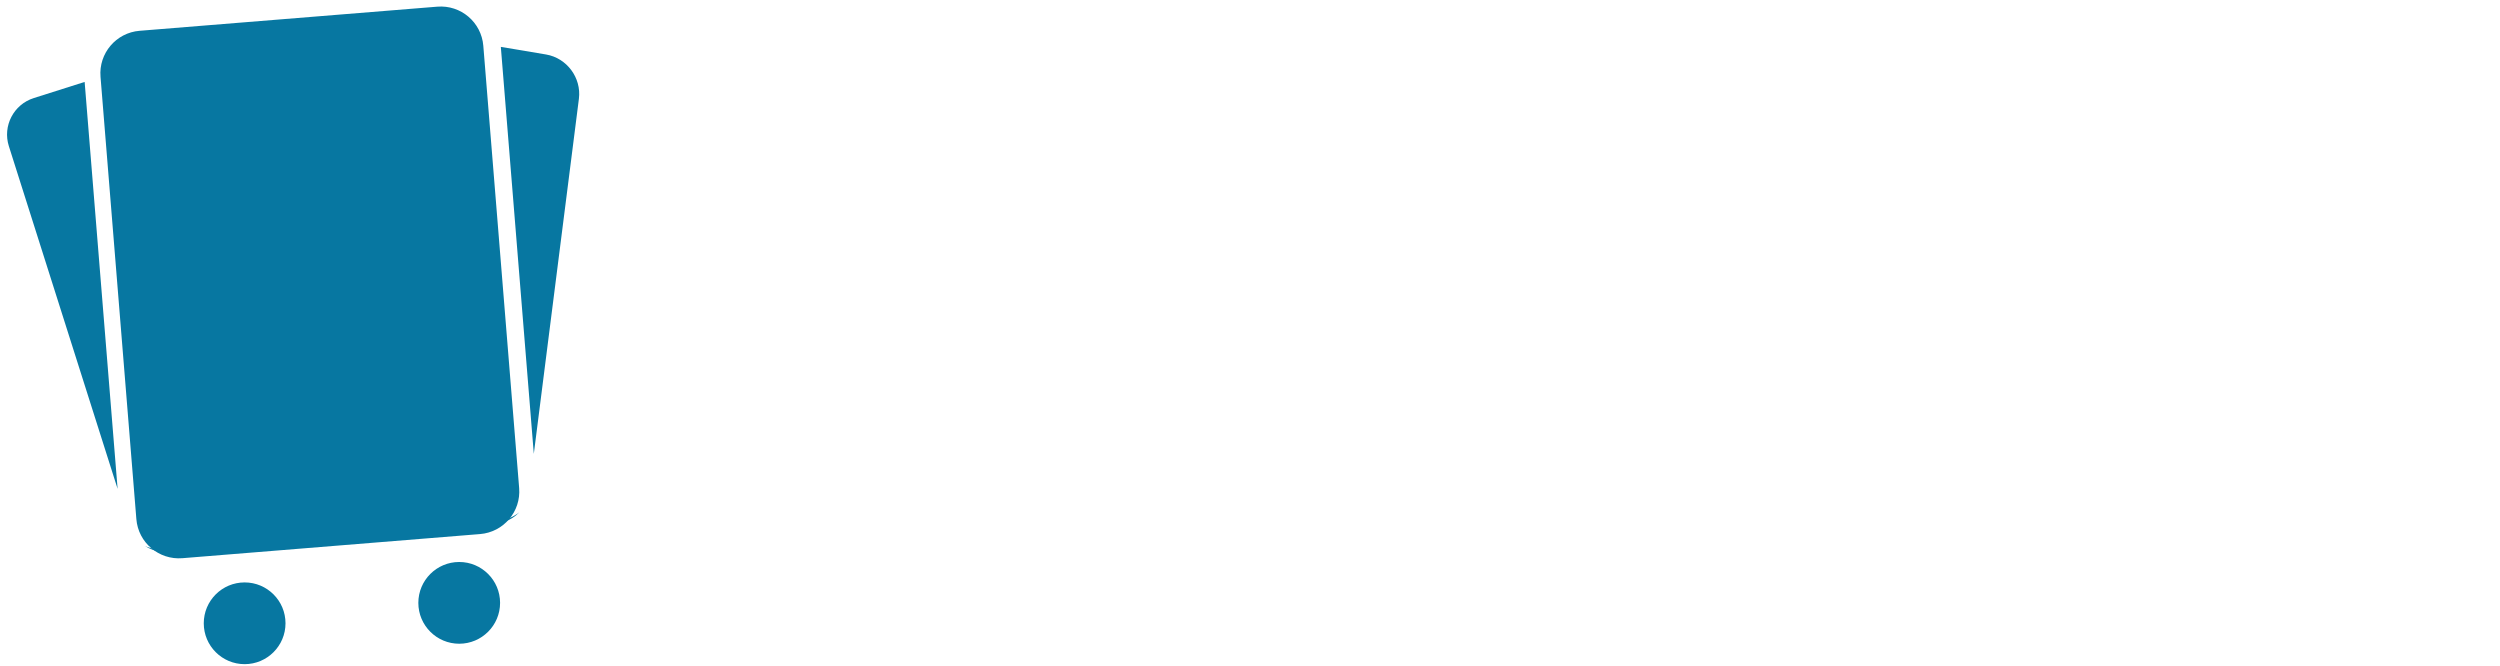
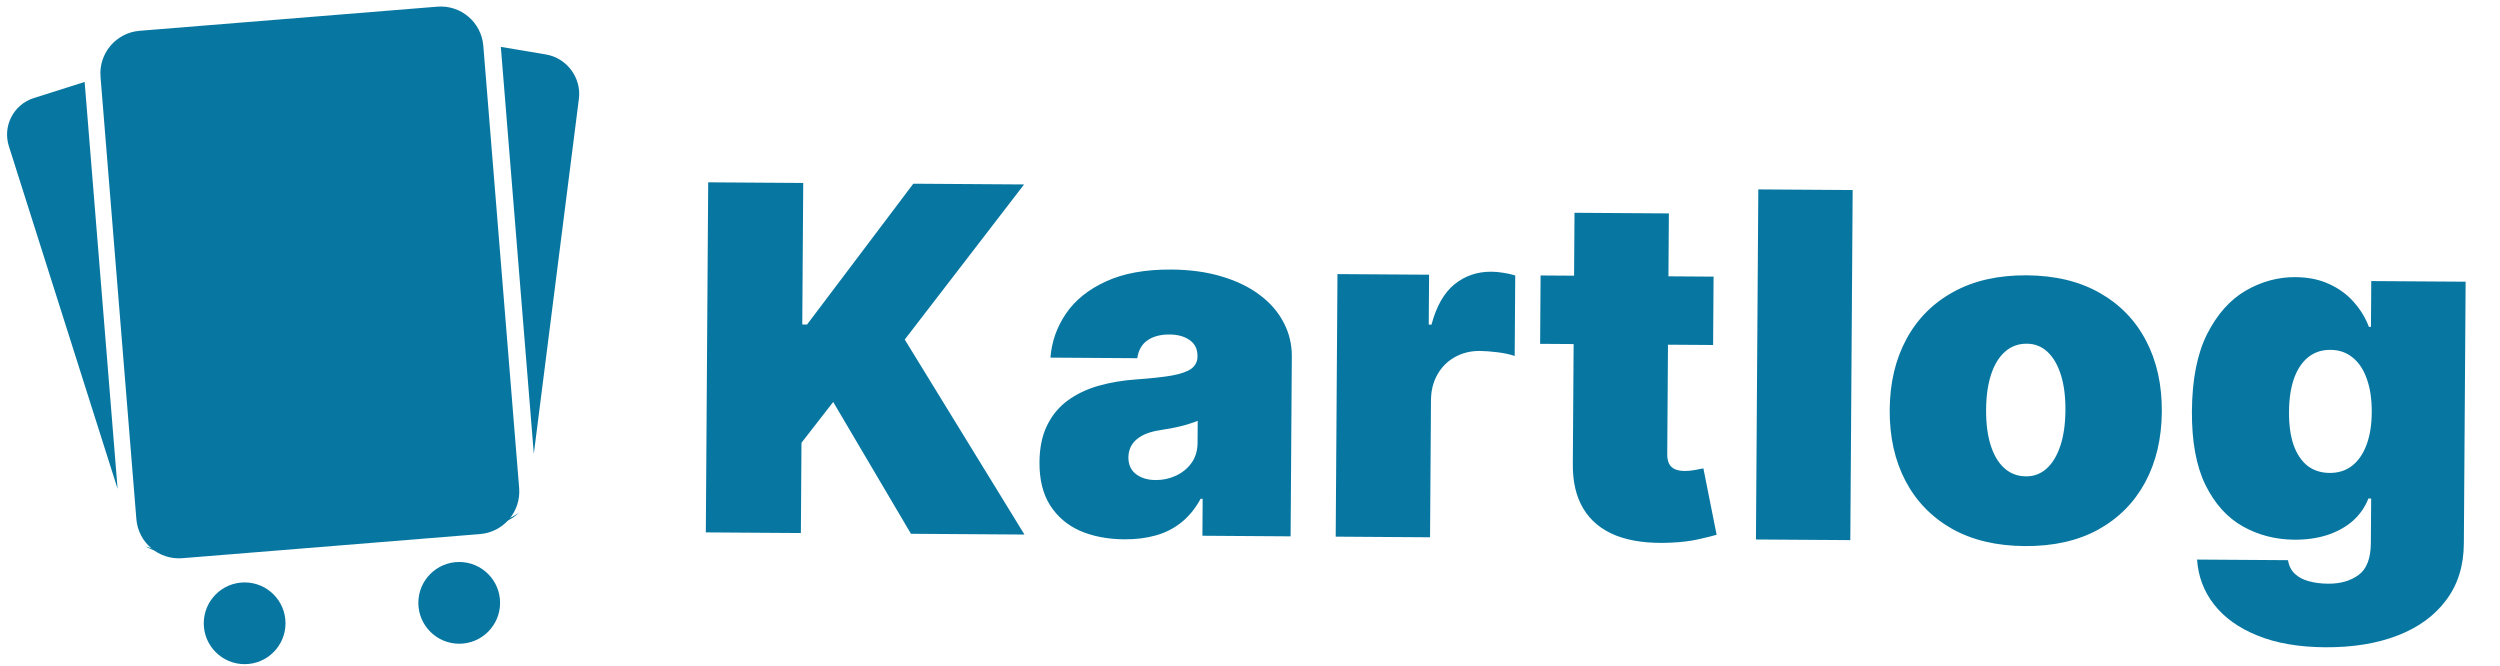
<svg xmlns="http://www.w3.org/2000/svg" width="244" height="65" viewBox="0 0 244 65" fill="">
  <rect x="9.474" y="3.342" width="37.483" height="51.643" rx="4.165" transform="rotate(-4.63313 9.47432 3.3418)" fill="#0777A1" />
  <path fill-rule="evenodd" clip-rule="evenodd" d="M8.261 7.997L3.293 9.573C1.328 10.197 0.24 12.296 0.864 14.262L11.479 47.714L8.261 7.997ZM14.161 53.295C15.061 53.87 16.201 54.055 17.299 53.707L18.077 53.46L16.136 53.617C15.437 53.674 14.764 53.554 14.161 53.295Z" fill="#0777A1" />
  <path fill-rule="evenodd" clip-rule="evenodd" d="M48.881 4.576L53.289 5.317C55.322 5.659 56.761 7.594 56.501 9.64L52.1 44.294L48.881 4.576ZM50.681 50.002C49.893 50.833 48.719 51.264 47.48 51.056L47.047 50.983L48.454 50.869C49.297 50.801 50.061 50.486 50.681 50.002Z" fill="#0777A1" />
  <circle cx="44.819" cy="58.839" r="3.989" fill="#0777A1" />
  <circle cx="23.876" cy="60.833" r="3.989" fill="#0777A1" />
+   <path d="M68.888 51.962L69.119 17.794L78.395 17.857L78.302 31.671L78.769 31.674L89.139 17.929L99.951 18.002L88.303 33.14L99.987 52.172L88.909 52.097L81.321 39.232L78.224 43.216L78.165 52.025L68.888 51.962ZM109.744 52.638C108.109 52.627 106.665 52.35 105.412 51.808C104.17 51.255 103.196 50.425 102.492 49.319C101.788 48.213 101.441 46.809 101.453 45.108C101.462 43.706 101.709 42.512 102.194 41.526C102.679 40.528 103.352 39.715 104.213 39.087C105.074 38.458 106.072 37.981 107.209 37.655C108.357 37.329 109.593 37.121 110.917 37.03C112.353 36.928 113.505 36.802 114.373 36.653C115.253 36.492 115.889 36.268 116.28 35.981C116.671 35.684 116.869 35.29 116.872 34.801L116.872 34.734C116.877 34.067 116.625 33.553 116.115 33.194C115.606 32.834 114.951 32.652 114.15 32.647C113.272 32.641 112.553 32.831 111.994 33.216C111.447 33.591 111.115 34.172 110.998 34.961L102.523 34.904C102.644 33.348 103.149 31.916 104.037 30.61C104.935 29.292 106.238 28.244 107.945 27.466C109.652 26.677 111.779 26.291 114.327 26.308C116.162 26.32 117.806 26.548 119.26 26.992C120.715 27.424 121.951 28.028 122.969 28.802C123.987 29.565 124.76 30.46 125.287 31.487C125.825 32.503 126.09 33.606 126.082 34.796L125.963 52.347L117.355 52.289L117.379 48.685L117.179 48.684C116.661 49.637 116.032 50.406 115.294 50.991C114.567 51.575 113.736 51.998 112.8 52.258C111.875 52.519 110.856 52.646 109.744 52.638ZM112.786 46.853C113.487 46.857 114.144 46.717 114.758 46.432C115.383 46.147 115.892 45.733 116.285 45.191C116.678 44.649 116.877 43.988 116.882 43.21L116.896 41.074C116.651 41.173 116.389 41.265 116.11 41.352C115.843 41.44 115.553 41.521 115.241 41.597C114.94 41.673 114.617 41.743 114.272 41.807C113.938 41.872 113.587 41.931 113.22 41.984C112.507 42.09 111.922 42.27 111.464 42.522C111.018 42.764 110.682 43.068 110.457 43.433C110.243 43.788 110.135 44.188 110.132 44.632C110.127 45.344 110.374 45.891 110.872 46.272C111.369 46.654 112.008 46.847 112.786 46.853ZM130.364 52.377L130.537 26.751L139.479 26.811L139.446 31.683L139.713 31.685C140.192 29.886 140.941 28.573 141.959 27.746C142.988 26.918 144.186 26.509 145.554 26.519C145.955 26.521 146.349 26.557 146.738 26.627C147.138 26.685 147.521 26.771 147.887 26.885L147.834 34.743C147.379 34.584 146.819 34.463 146.152 34.381C145.485 34.299 144.912 34.256 144.434 34.253C143.533 34.246 142.72 34.447 141.994 34.853C141.28 35.249 140.714 35.812 140.298 36.544C139.881 37.264 139.67 38.114 139.663 39.092L139.573 52.439L130.364 52.377ZM167.245 26.999L167.2 33.672L150.316 33.558L150.361 26.885L167.245 26.999ZM153.672 20.767L162.882 20.829L162.723 44.353C162.721 44.709 162.78 45.01 162.9 45.255C163.021 45.49 163.209 45.669 163.464 45.793C163.719 45.906 164.047 45.964 164.447 45.967C164.725 45.969 165.048 45.937 165.416 45.873C165.794 45.809 166.073 45.755 166.251 45.712L167.542 52.194C167.13 52.314 166.539 52.46 165.77 52.633C165.013 52.806 164.111 52.916 163.065 52.965C160.951 53.062 159.179 52.833 157.748 52.278C156.317 51.712 155.244 50.832 154.529 49.637C153.814 48.442 153.473 46.949 153.508 45.159L153.672 20.767ZM180.82 18.548L180.59 52.716L171.38 52.654L171.611 18.486L180.82 18.548ZM197.625 53.298C194.844 53.279 192.468 52.713 190.495 51.598C188.523 50.473 187.015 48.916 185.972 46.93C184.929 44.931 184.416 42.62 184.434 39.995C184.452 37.37 184.995 35.072 186.065 33.099C187.135 31.115 188.664 29.579 190.651 28.491C192.639 27.393 195.023 26.853 197.803 26.871C200.584 26.89 202.96 27.462 204.933 28.588C206.905 29.702 208.413 31.259 209.456 33.257C210.499 35.244 211.012 37.55 210.994 40.174C210.976 42.799 210.433 45.104 209.363 47.087C208.293 49.06 206.764 50.596 204.777 51.695C202.789 52.782 200.405 53.317 197.625 53.298ZM197.737 46.492C198.516 46.497 199.191 46.24 199.761 45.721C200.332 45.202 200.777 44.46 201.095 43.495C201.413 42.529 201.576 41.379 201.585 40.044C201.594 38.698 201.446 37.546 201.141 36.587C200.836 35.618 200.402 34.87 199.838 34.343C199.275 33.816 198.603 33.55 197.825 33.545C197.002 33.54 196.294 33.796 195.701 34.315C195.108 34.834 194.652 35.576 194.334 36.542C194.016 37.496 193.853 38.646 193.844 39.992C193.835 41.327 193.983 42.479 194.288 43.449C194.593 44.418 195.038 45.167 195.624 45.693C196.21 46.22 196.914 46.486 197.737 46.492ZM226.923 63.173C224.353 63.156 222.154 62.774 220.323 62.027C218.504 61.292 217.093 60.281 216.089 58.995C215.097 57.721 214.545 56.26 214.434 54.613L223.31 54.673C223.395 55.218 223.614 55.659 223.968 55.995C224.322 56.331 224.776 56.574 225.331 56.722C225.897 56.882 226.531 56.964 227.232 56.968C228.422 56.977 229.408 56.694 230.19 56.121C230.984 55.548 231.386 54.505 231.396 52.992L231.425 48.655L231.158 48.653C230.819 49.518 230.302 50.254 229.609 50.861C228.915 51.457 228.083 51.913 227.113 52.229C226.144 52.534 225.08 52.683 223.924 52.675C222.1 52.663 220.423 52.229 218.894 51.373C217.376 50.517 216.161 49.169 215.25 47.327C214.351 45.486 213.911 43.086 213.931 40.127C213.952 37.035 214.447 34.525 215.417 32.596C216.397 30.667 217.653 29.258 219.183 28.367C220.723 27.477 222.339 27.037 224.03 27.048C225.298 27.057 226.409 27.287 227.362 27.738C228.316 28.178 229.113 28.768 229.753 29.506C230.393 30.234 230.877 31.032 231.205 31.902L231.405 31.903L231.435 27.432L240.645 27.494L240.472 53.054C240.457 55.222 239.883 57.059 238.75 58.565C237.627 60.081 236.051 61.233 234.021 62.02C231.992 62.807 229.625 63.191 226.923 63.173ZM227.371 46.158C228.217 46.164 228.941 45.935 229.545 45.472C230.16 44.998 230.632 44.322 230.96 43.446C231.3 42.558 231.474 41.492 231.482 40.246C231.491 38.978 231.331 37.892 231.004 36.989C230.687 36.075 230.225 35.377 229.616 34.894C229.019 34.401 228.298 34.151 227.452 34.146C226.607 34.14 225.882 34.38 225.279 34.865C224.686 35.339 224.225 36.032 223.896 36.941C223.579 37.84 223.416 38.923 223.407 40.191C223.399 41.459 223.547 42.539 223.853 43.431C224.169 44.312 224.621 44.988 225.207 45.459C225.805 45.919 226.526 46.152 227.371 46.158Z" fill="#0777A1" />
</svg>
